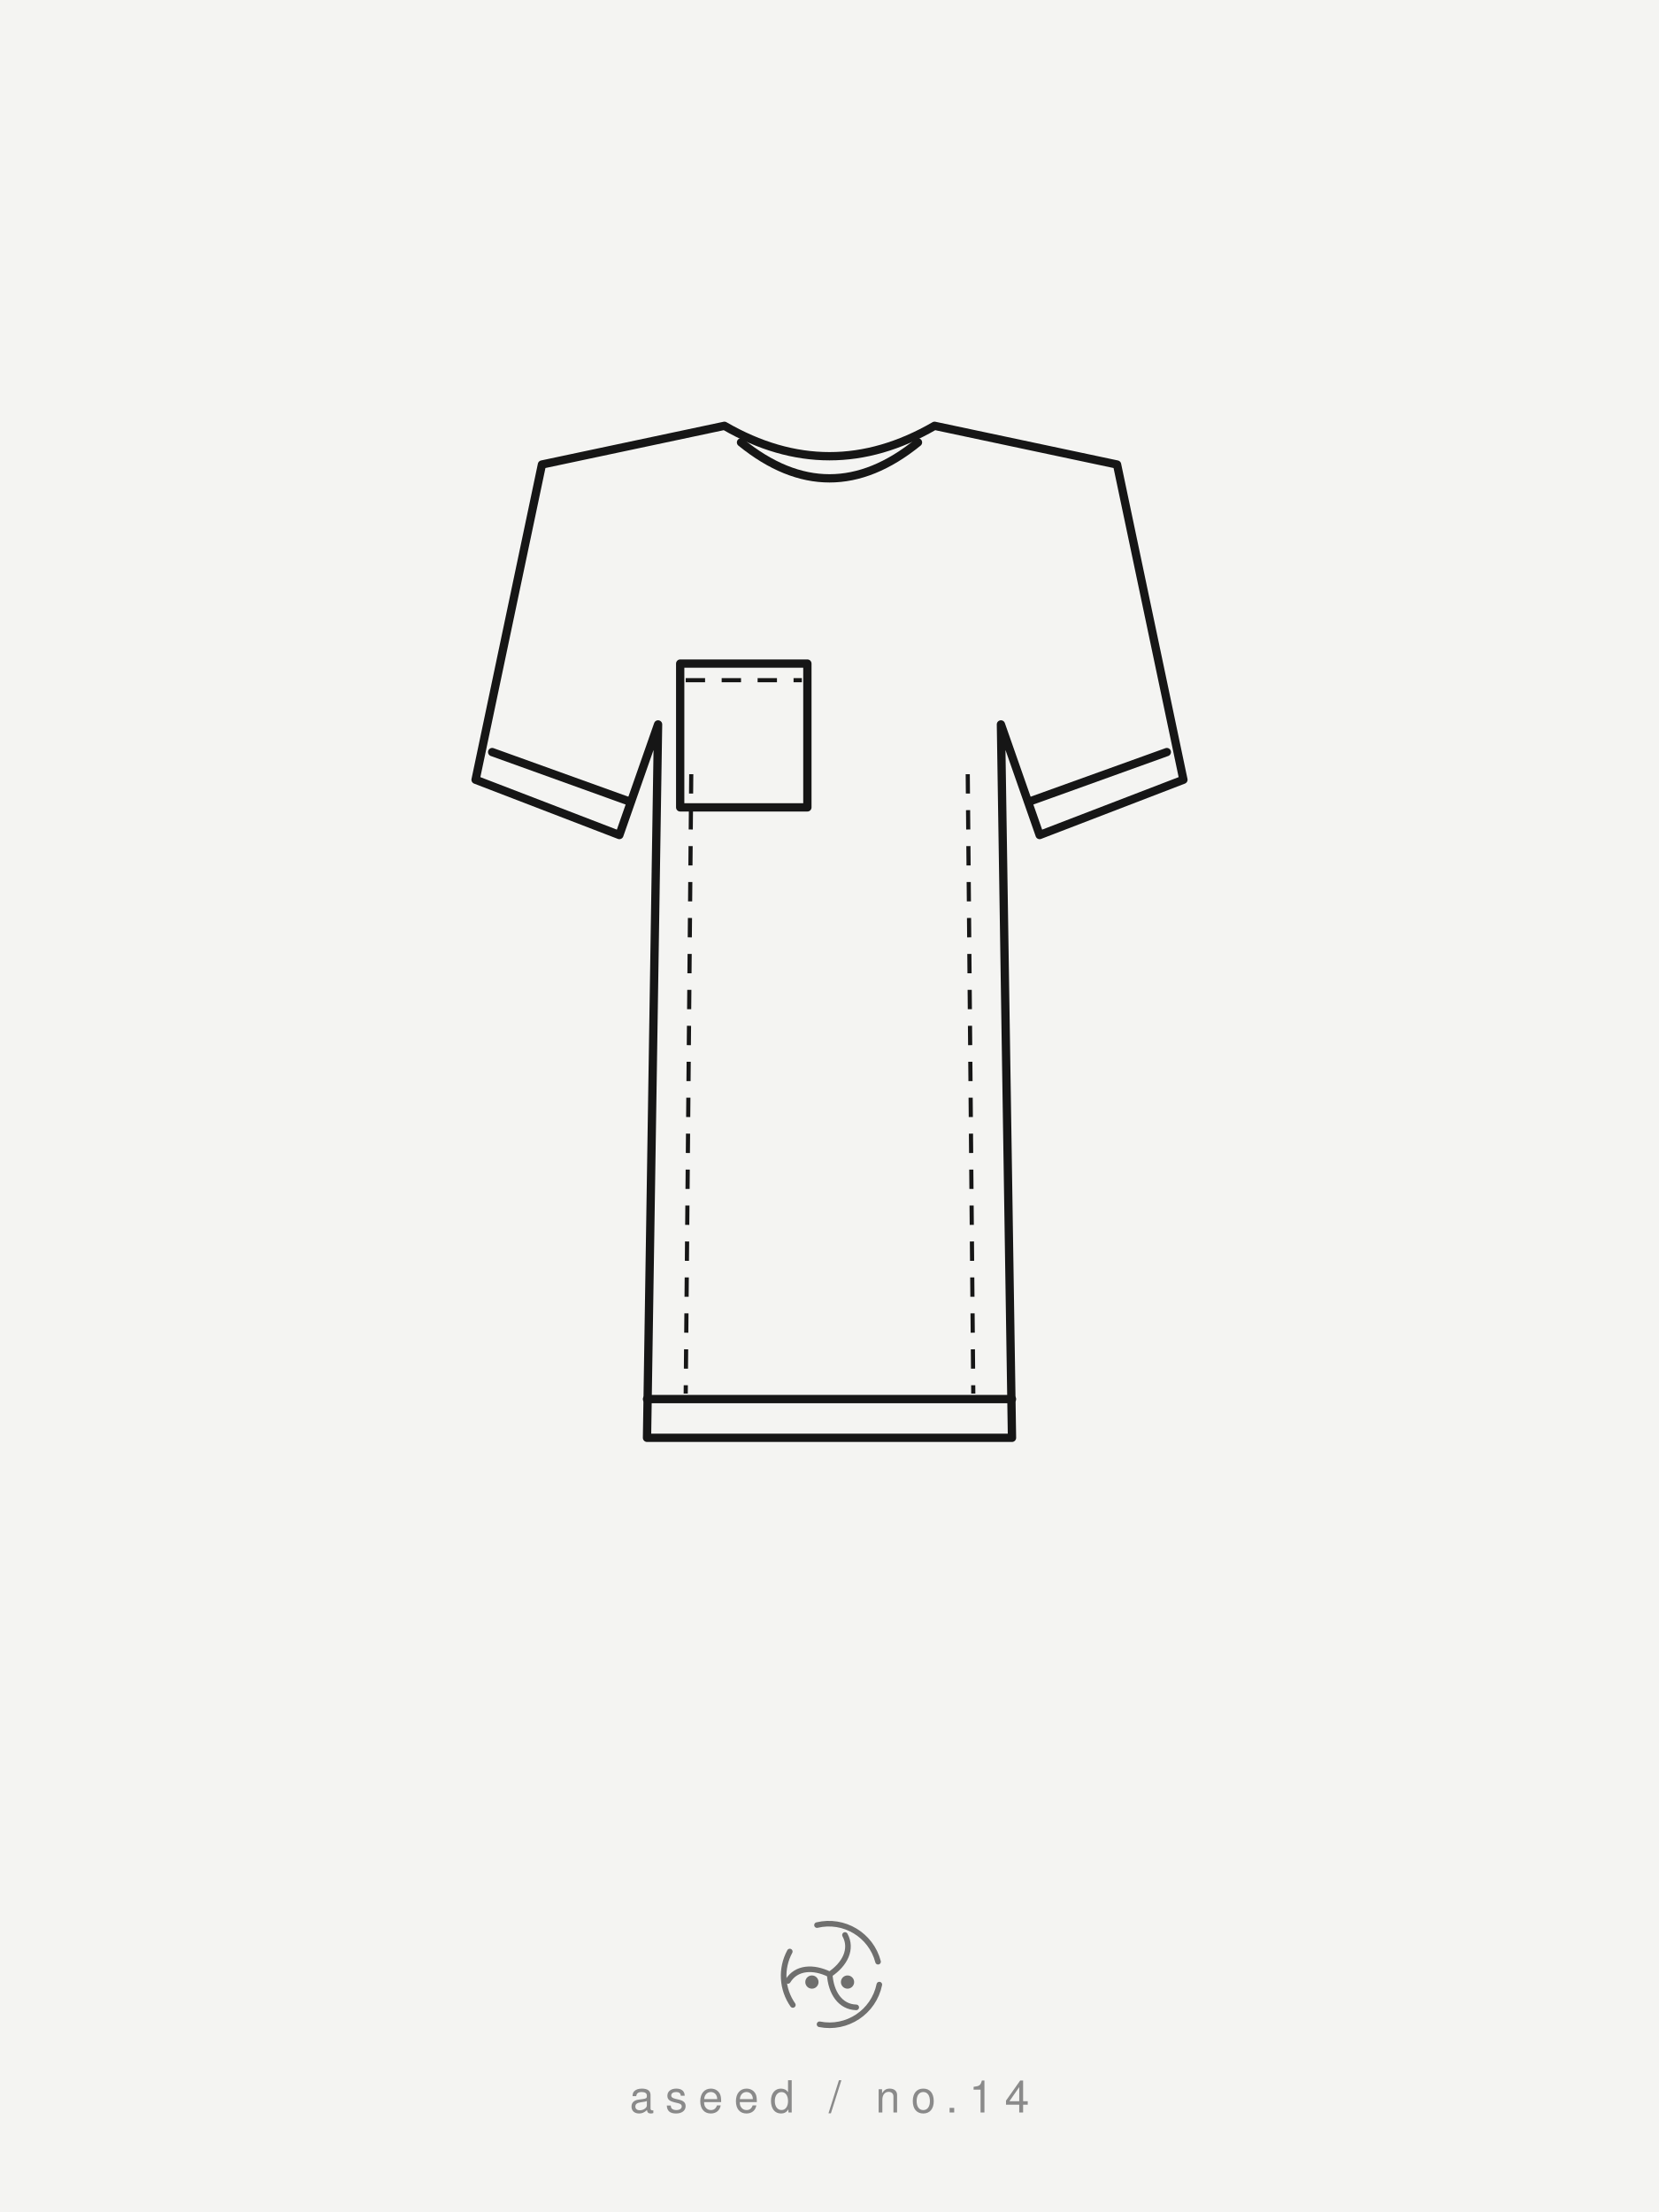
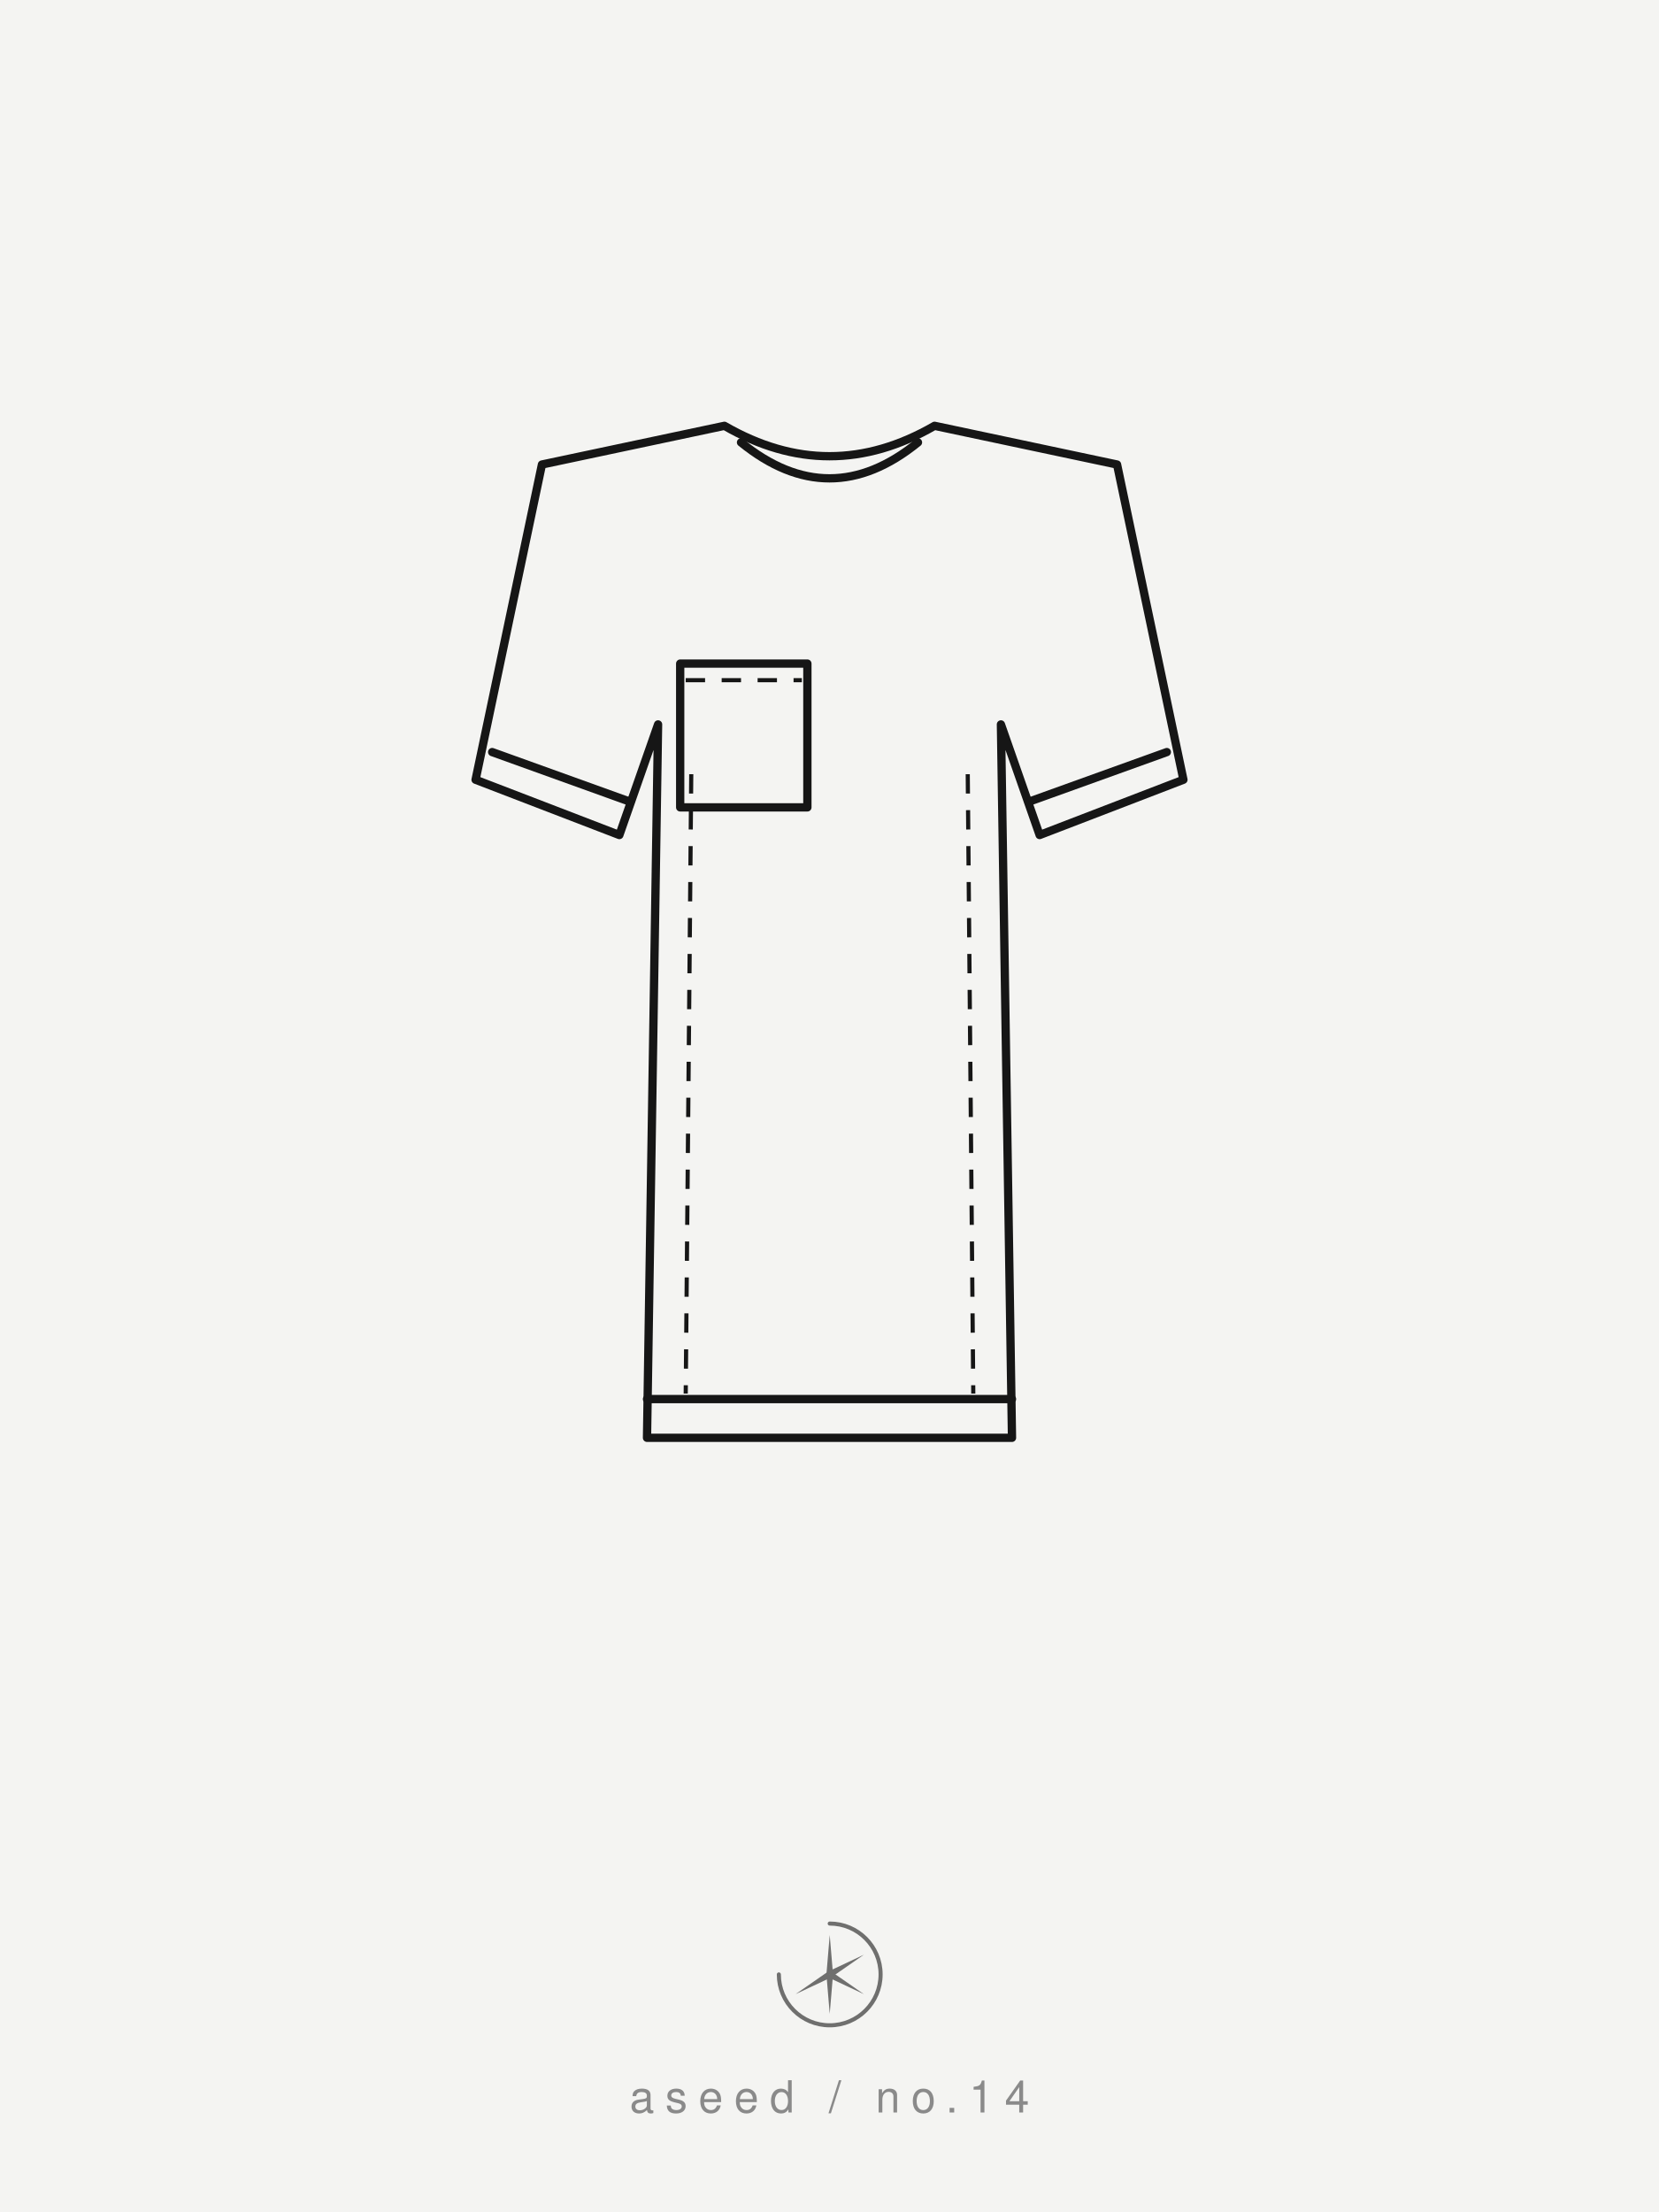
<svg xmlns="http://www.w3.org/2000/svg" viewBox="0 0 600 800">
  <rect width="600" height="800" fill="#f4f4f2" />
  <g fill="none" stroke="#161616" stroke-width="3" stroke-linecap="round" stroke-linejoin="round">
    <path d="M262,154 L196,168 L172,282 L224,302 L238,262 L234,520 L366,520 L362,262 L376,302 L428,282 L404,168 L338,154 Q300,176 262,154 Z" />
    <path d="M268,160 Q300,186 332,160" />
    <path d="M246,240 L292,240 L292,292 L246,292 Z" />
    <path d="M234,506 L366,506" />
    <path d="M178,272 L228,290 M422,272 L372,290" />
  </g>
  <g fill="none" stroke="#161616" stroke-width="1.5" stroke-dasharray="7 6">
    <path d="M248,246 L290,246" />
    <path d="M250,280 L248,504 M350,280 L352,504" />
  </g>
-   <g fill="none" stroke="#161616" stroke-width="2.2" stroke-linecap="round" opacity=".6" transform="translate(278,692) scale(0.92)">
-     <path d="M43.5,28 A20,20 0 0 1 20,43.6" />
-     <path d="M9.5,36 A20,20 0 0 1 8.3,15" />
-     <path d="M19,4.6 A20,20 0 0 1 43,19" />
-     <path d="M24,24 C30,20 33,14 30,8.5" />
-     <path d="M24,24 C30,20 33,14 30,8.5" transform="rotate(120 24 24)" />
-     <path d="M24,24 C30,20 33,14 30,8.5" transform="rotate(240 24 24)" />
-     <g fill="#161616" stroke="none">
-       <circle cx="31" cy="27" r="2.6" />
-       <circle cx="17" cy="27" r="2.6" />
-     </g>
+   <g fill="#161616" opacity=".6" transform="translate(278,692) scale(0.92)">
+     <path d="M24,4 A20,20 0 1 1 4,24" fill="none" stroke-linecap="round" stroke="#161616" stroke-width="1.6" />
+     <path d="M22.7,24 L24,8.5 L25.3,24 Z" />
+     <path d="M22.7,24 L24,8.5 L25.3,24 Z" transform="rotate(60 24 24)" />
+     <path d="M22.7,24 L24,8.5 L25.3,24 Z" transform="rotate(120 24 24)" />
+     <path d="M22.7,24 L24,8.5 L25.3,24 Z" transform="rotate(180 24 24)" />
+     <path d="M22.7,24 L24,8.5 L25.3,24 Z" transform="rotate(240 24 24)" />
  </g>
  <text x="300" y="764" font-family="Helvetica, Arial, sans-serif" font-size="16" letter-spacing="4" fill="#8a8a8a" text-anchor="middle">aseed / no.14</text>
</svg>
